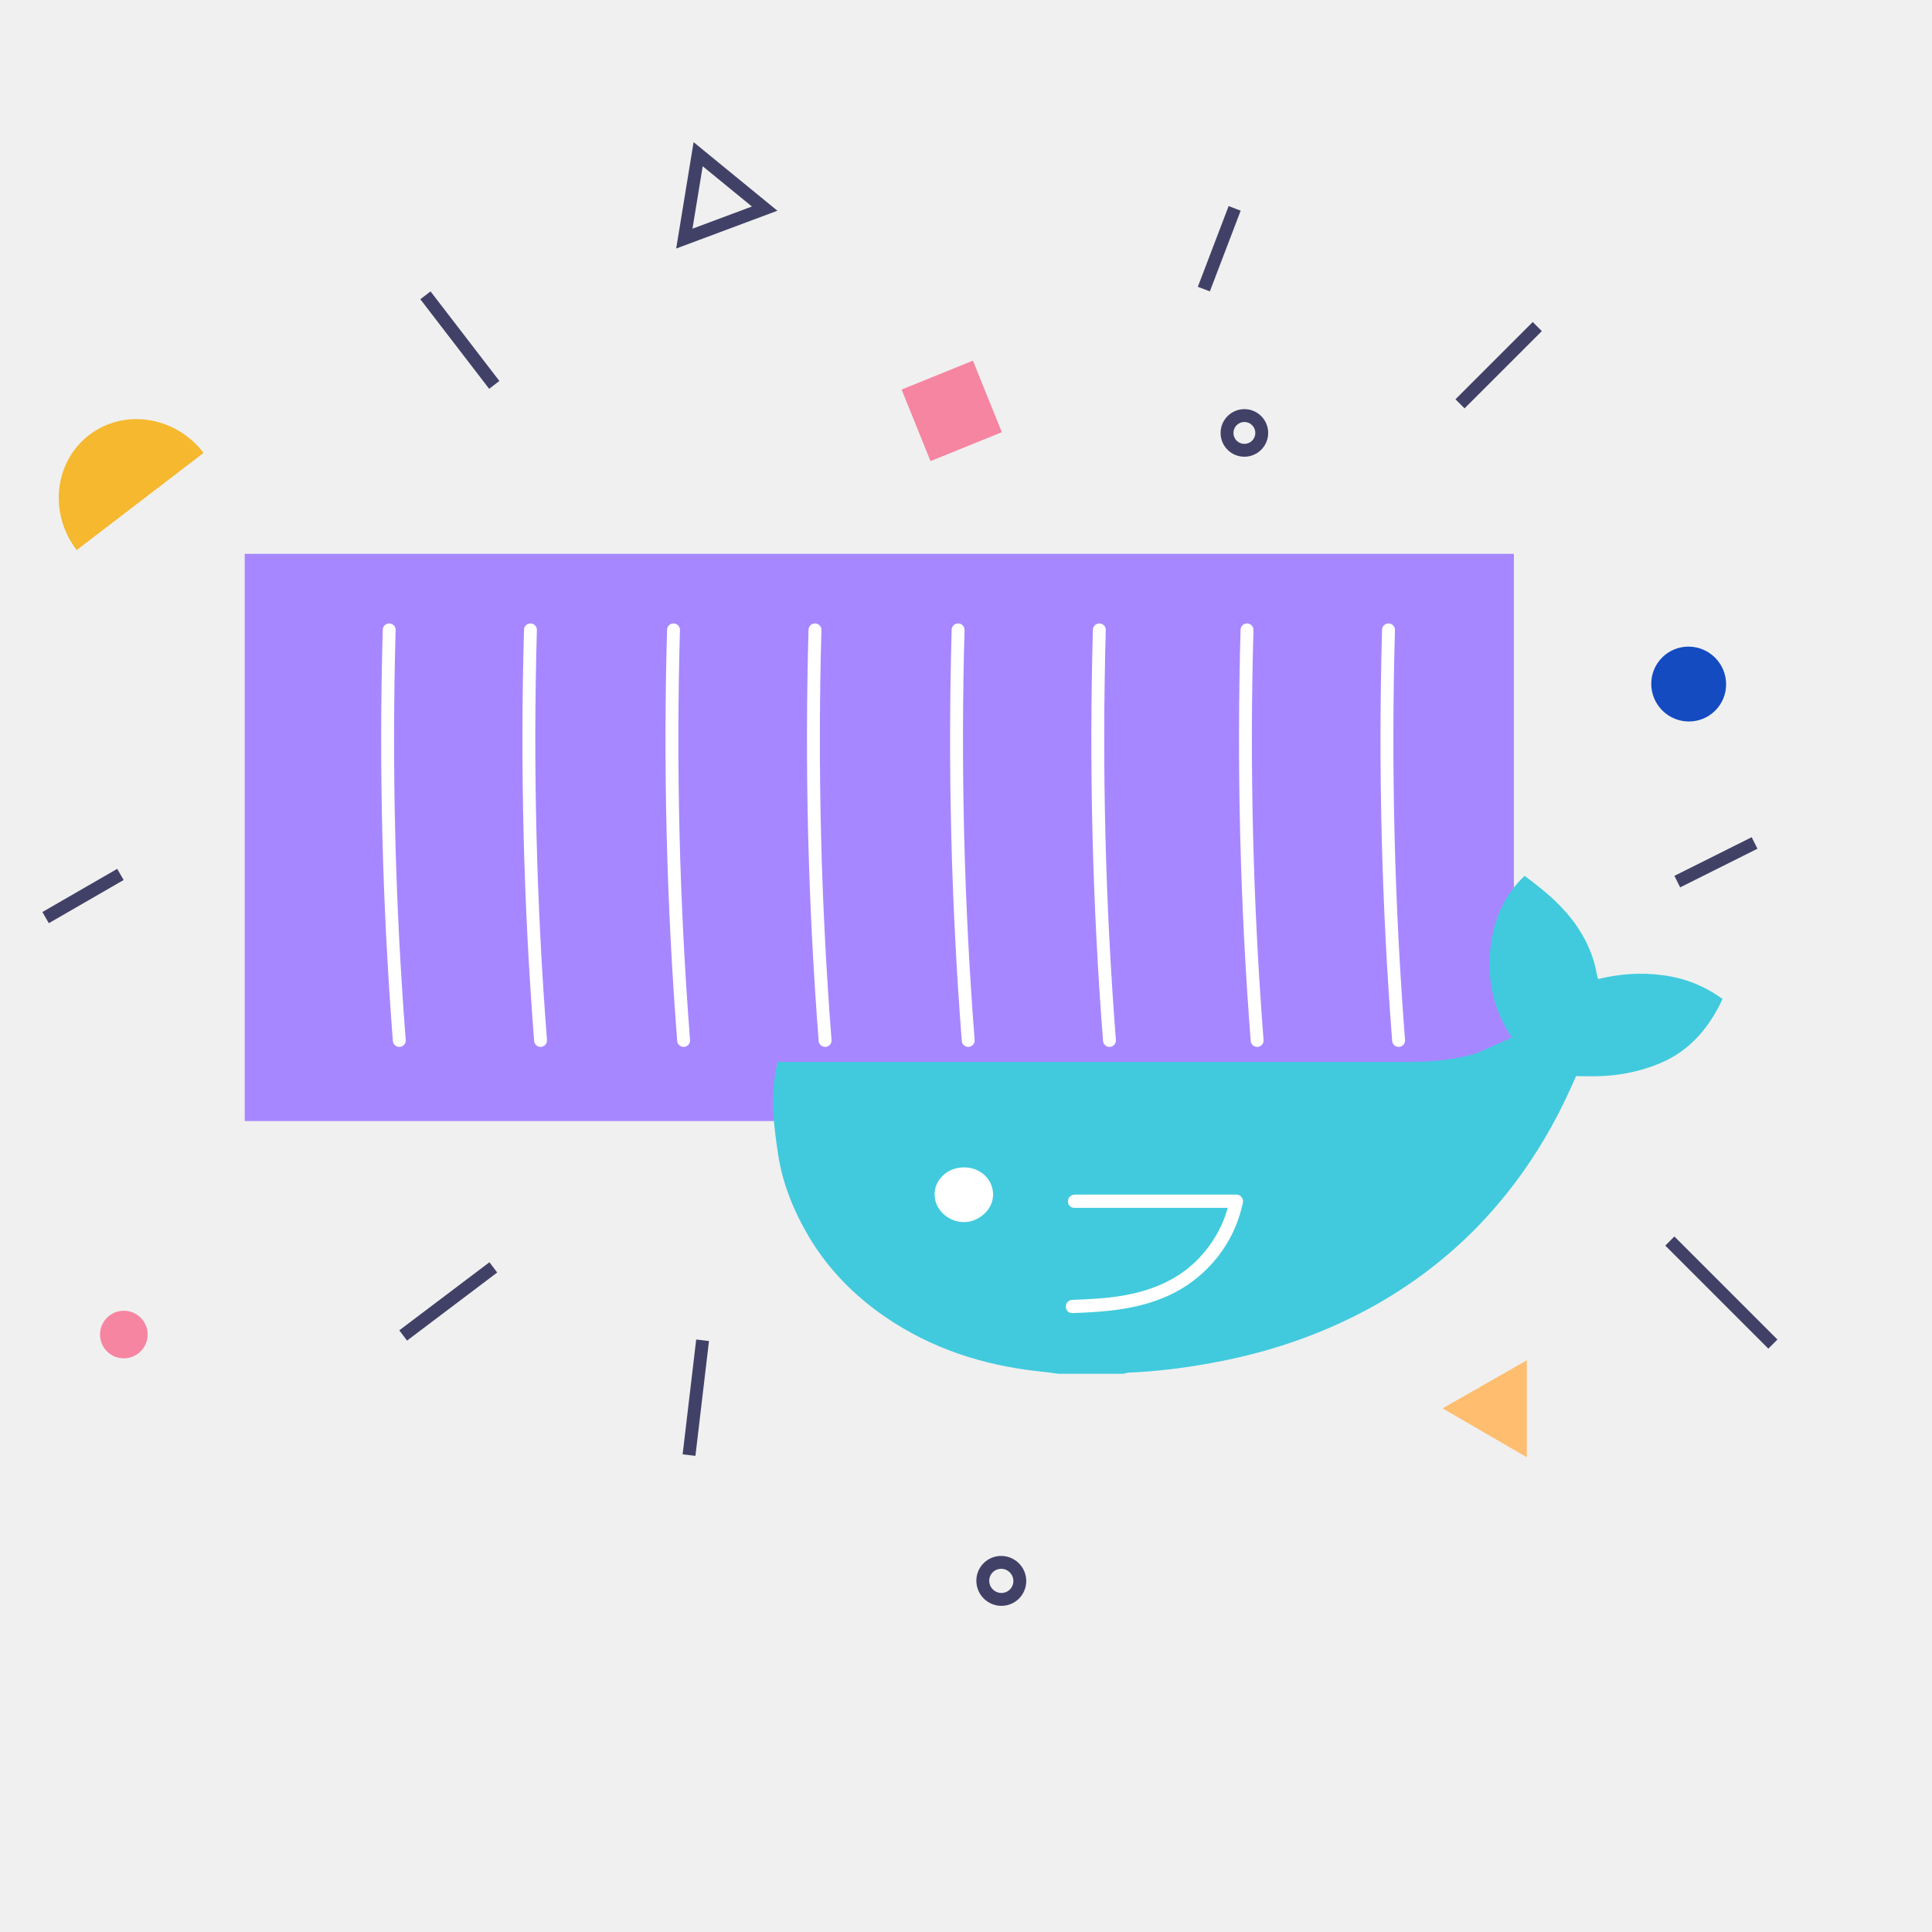
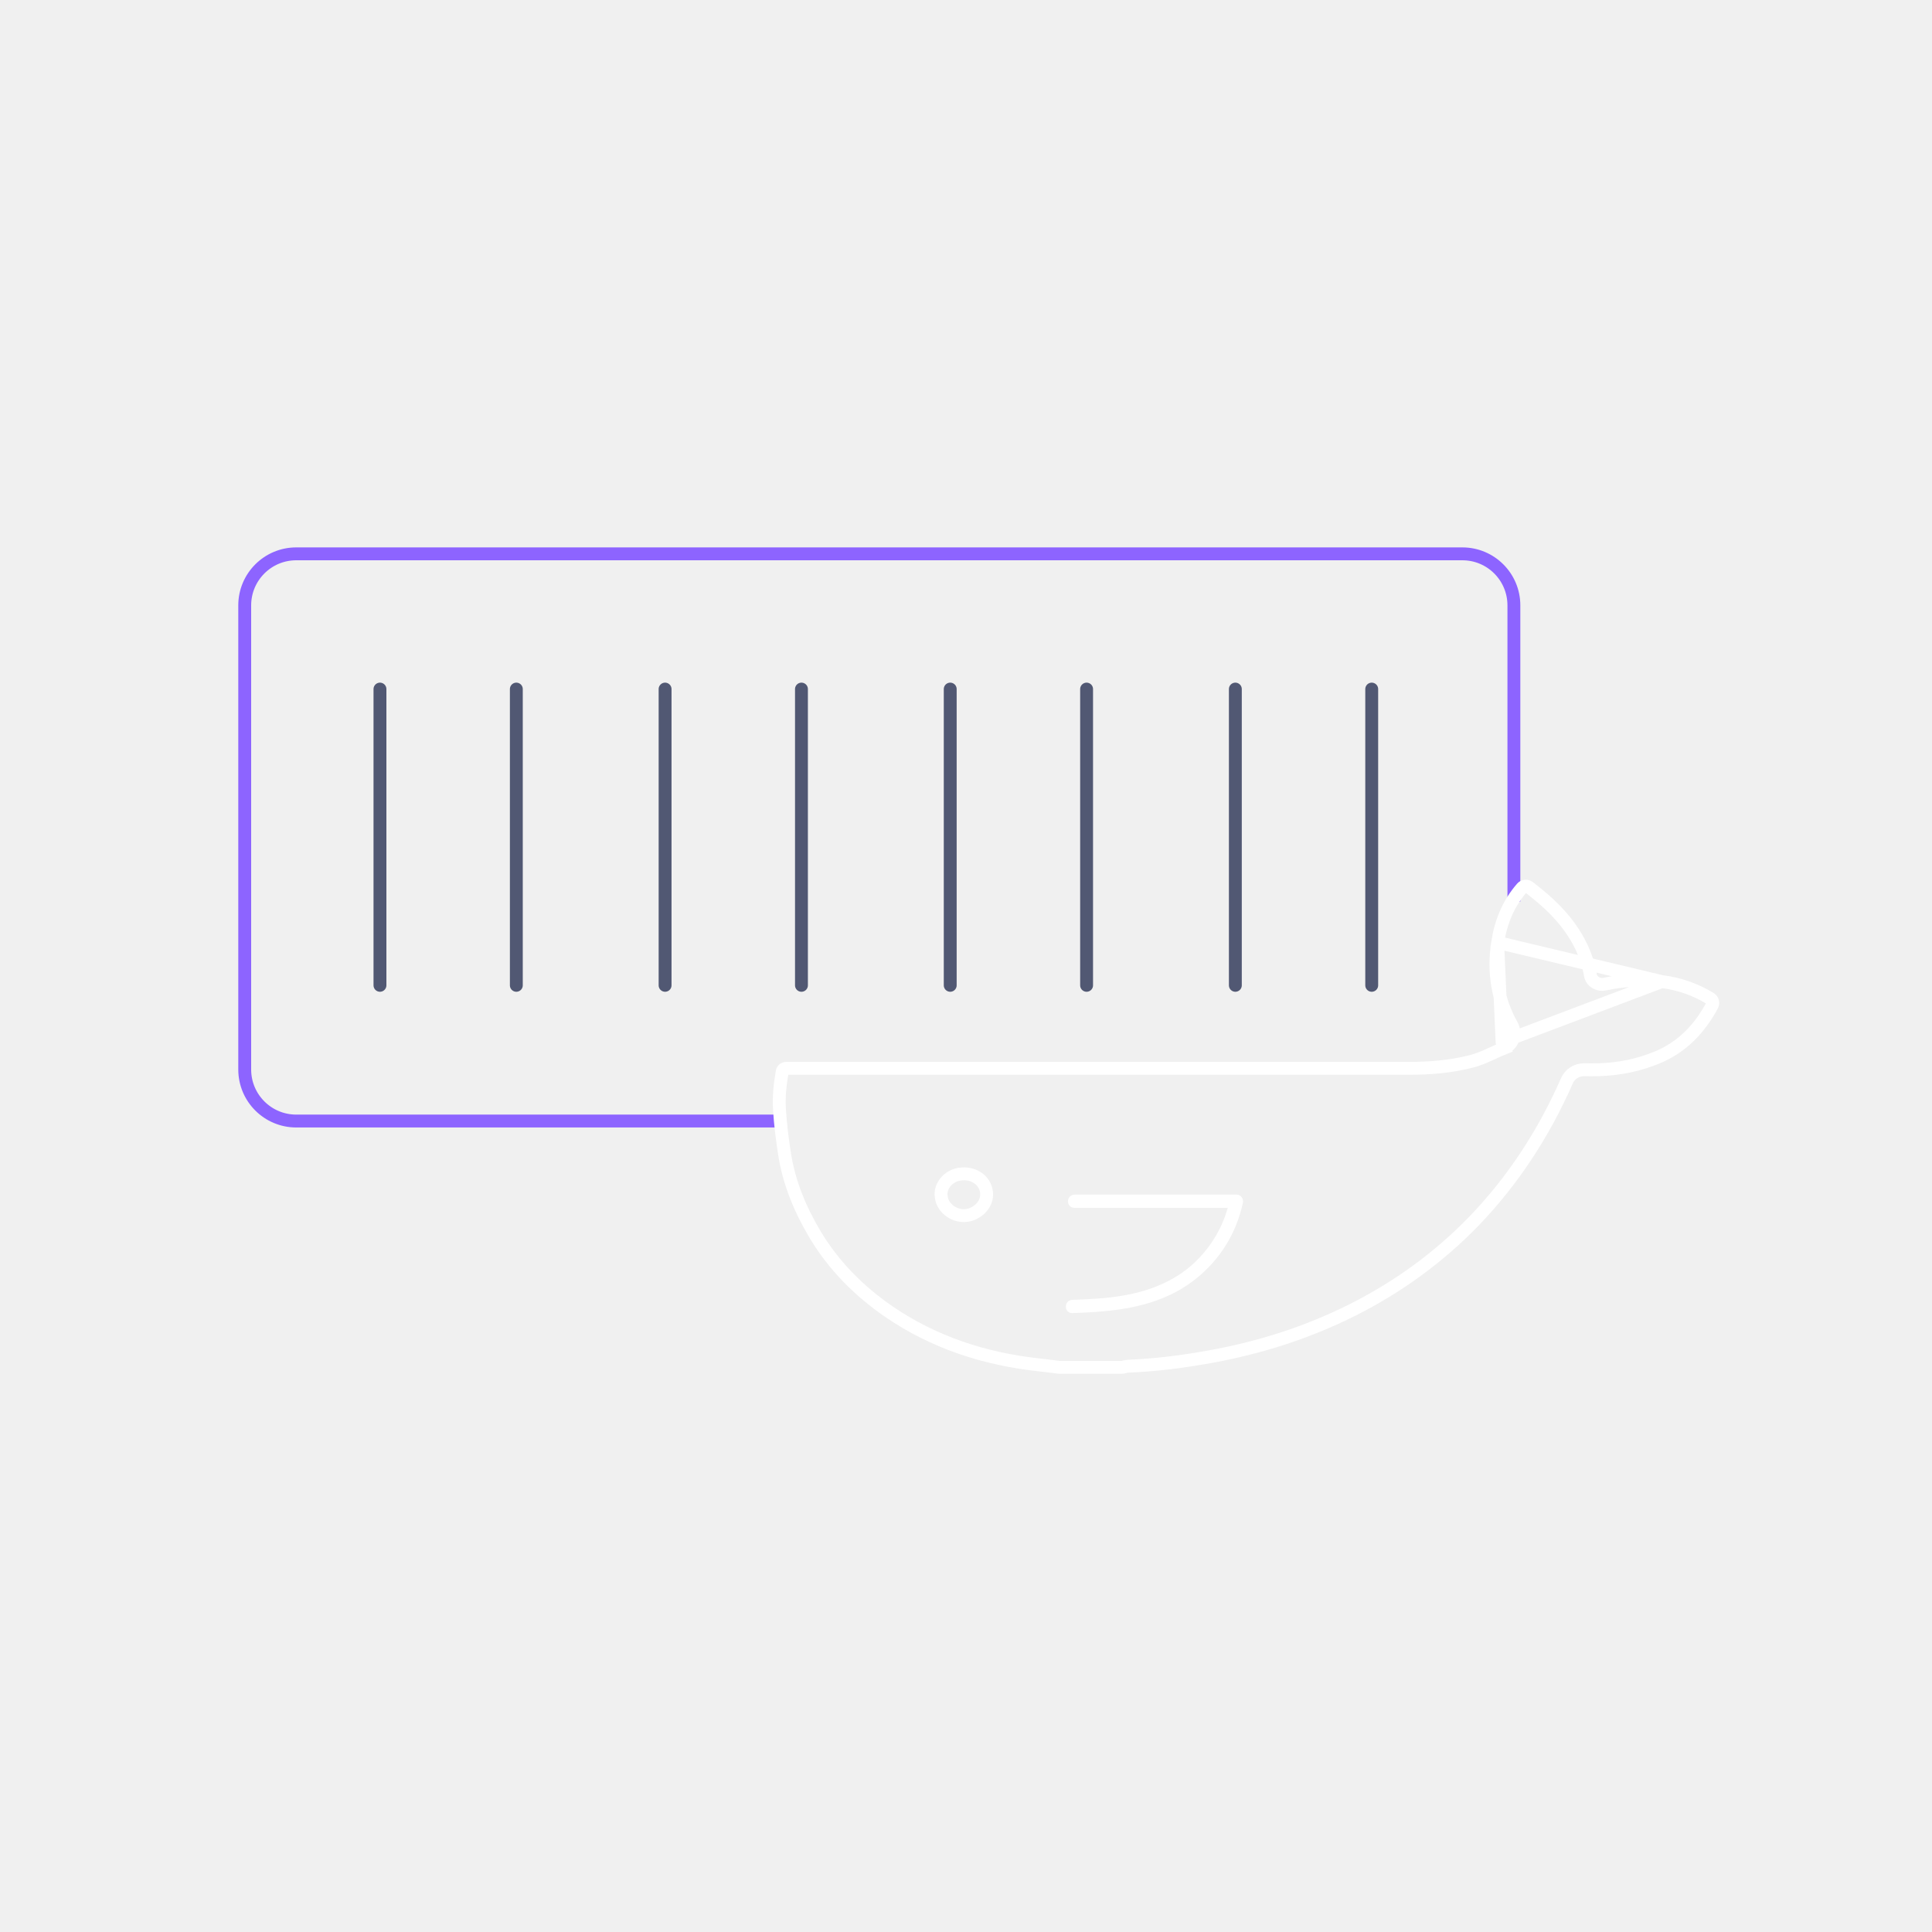
<svg xmlns="http://www.w3.org/2000/svg" width="150" height="150" viewBox="0 0 150 150" fill="none">
-   <path d="M6.926 33.772C9.646 31.689 13.621 32.311 15.805 35.162L5.953 42.706C3.77 39.856 4.205 35.855 6.926 33.772Z" fill="#F5B82E" />
-   <path d="M95.66 34.566C95.135 34.04 95.135 33.187 95.661 32.66C96.188 32.134 97.041 32.134 97.567 32.66C98.093 33.186 98.093 34.039 97.566 34.566C97.04 35.092 96.186 35.092 95.66 34.566Z" stroke="#414168" />
-   <path d="M8.308 102.307C7.586 103.028 7.586 104.198 8.307 104.92C9.028 105.641 10.198 105.641 10.92 104.919C11.642 104.197 11.642 103.028 10.92 102.306C10.199 101.585 9.029 101.585 8.308 102.307Z" fill="#F685A1" />
-   <path d="M129.048 51.049C127.917 52.18 127.922 54.02 129.06 55.159C130.198 56.297 132.038 56.302 133.17 55.171C134.301 54.039 134.296 52.199 133.158 51.061C132.02 49.923 130.18 49.917 129.048 51.049Z" fill="#144BC1" />
-   <path d="M76.728 123.752C76.163 123.187 76.163 122.277 76.72 121.719C77.277 121.162 78.188 121.162 78.753 121.727C79.319 122.293 79.318 123.203 78.761 123.76C78.204 124.317 77.294 124.318 76.728 123.752Z" stroke="#414168" />
-   <path d="M72.244 35.802L77.781 33.556L75.538 28L70.001 30.246L72.244 35.802Z" fill="#F685A1" />
-   <path d="M112 109.346L118.54 105.614L118.54 113.141L112 109.346Z" fill="#FFBD70" />
-   <line x1="38.301" y1="98.399" x2="31.302" y2="103.685" stroke="#414168" />
-   <line x1="38.375" y1="29.883" x2="33.031" y2="22.928" stroke="#414168" />
-   <line x1="119.354" y1="25.354" x2="113.354" y2="31.354" stroke="#414168" />
-   <line x1="137.646" y1="104.354" x2="129.646" y2="96.354" stroke="#414168" />
-   <line x1="25.668" y1="59.785" x2="33.028" y2="68.647" stroke="#414168" />
-   <line x1="54.549" y1="104.059" x2="53.496" y2="112.974" stroke="#414168" />
-   <line x1="136.224" y1="65.447" x2="130.224" y2="68.447" stroke="#414168" />
-   <line x1="95.858" y1="16.178" x2="93.466" y2="22.445" stroke="#414168" />
-   <line x1="9.35" y1="67.89" x2="3.541" y2="71.243" stroke="#414168" />
-   <path d="M54.204 11.972L59.368 16.198L53.131 18.526L54.204 11.972Z" stroke="#414168" />
-   <path d="M117.538 43H19V87.037H117.538V43Z" fill="#A787FF" />
-   <path d="M30.217 48.904C29.914 59.536 30.181 70.185 31.001 80.781" stroke="white" stroke-miterlimit="10" stroke-linecap="round" stroke-linejoin="round" />
-   <path d="M41.184 48.904C40.88 59.536 41.148 70.185 41.968 80.781" stroke="white" stroke-miterlimit="10" stroke-linecap="round" stroke-linejoin="round" />
-   <path d="M52.291 48.904C51.988 59.536 52.255 70.185 53.076 80.781" stroke="white" stroke-miterlimit="10" stroke-linecap="round" stroke-linejoin="round" />
-   <path d="M63.275 48.904C62.972 59.536 63.24 70.185 64.06 80.781" stroke="white" stroke-miterlimit="10" stroke-linecap="round" stroke-linejoin="round" />
-   <path d="M74.387 48.904C74.084 59.536 74.351 70.185 75.171 80.781" stroke="white" stroke-miterlimit="10" stroke-linecap="round" stroke-linejoin="round" />
-   <path d="M85.353 48.904C85.05 59.536 85.318 70.185 86.138 80.781" stroke="white" stroke-miterlimit="10" stroke-linecap="round" stroke-linejoin="round" />
-   <path d="M96.818 48.904C96.515 59.536 96.783 70.185 97.603 80.781" stroke="white" stroke-miterlimit="10" stroke-linecap="round" stroke-linejoin="round" />
-   <path d="M107.803 48.904C107.5 59.536 107.767 70.185 108.587 80.781" stroke="white" stroke-miterlimit="10" stroke-linecap="round" stroke-linejoin="round" />
-   <path d="M129.086 75.714C127.41 75.486 125.733 75.609 124.075 76.013C124.039 75.855 123.986 75.732 123.968 75.609C123.825 74.748 123.54 73.922 123.148 73.131C122.31 71.462 121.061 70.126 119.617 68.966C119.207 68.633 118.779 68.299 118.369 68C116.871 69.423 116.086 71.145 115.783 73.096C115.373 75.767 115.855 78.245 117.37 80.547C117.103 80.67 116.871 80.793 116.621 80.898C115.783 81.232 114.999 81.689 114.125 81.918C112.556 82.322 110.969 82.445 109.364 82.445C93.262 82.445 77.142 82.445 61.04 82.445C60.826 82.445 60.612 82.445 60.362 82.445C60.112 83.728 59.934 84.975 60.023 86.223C60.095 87.365 60.237 88.507 60.416 89.65C60.772 91.969 61.664 94.113 62.858 96.116C64.339 98.577 66.336 100.597 68.707 102.232C72.292 104.692 76.304 105.992 80.619 106.467C81.136 106.519 81.671 106.59 82.188 106.66C83.864 106.66 85.558 106.66 87.235 106.66C87.359 106.625 87.466 106.59 87.591 106.572C89.749 106.484 91.871 106.221 93.993 105.834C97.916 105.131 101.678 103.936 105.245 102.144C108.811 100.351 112.003 98.032 114.767 95.185C117.905 91.934 120.313 88.209 122.114 84.114C122.185 83.939 122.274 83.763 122.363 83.552C122.987 83.552 123.576 83.57 124.164 83.552C125.805 83.499 127.374 83.183 128.89 82.55C131.226 81.566 132.706 79.774 133.74 77.56C132.331 76.54 130.78 75.925 129.086 75.714Z" fill="#41CADD" />
-   <path d="M76.323 94.324C74.861 95.537 72.935 94.605 72.614 93.182C72.578 93.024 72.578 92.865 72.561 92.725C72.561 91.706 73.381 90.827 74.433 90.669C75.039 90.581 75.592 90.669 76.109 90.985C77.215 91.653 77.553 93.305 76.323 94.324Z" fill="white" />
+   <path d="M117.538 70V47C117.538 44.791 115.748 43 113.538 43H23C20.791 43 19 44.791 19 47V83.037C19 85.246 20.791 87.037 23 87.037H60.5" stroke="#8D64FF" />
+   <line x1="29.5" y1="53.5" x2="29.5" y2="76.5" stroke="#515873" stroke-linecap="round" stroke-linejoin="round" />
+   <line x1="40.088" y1="53.5" x2="40.088" y2="76.5" stroke="#515873" stroke-linecap="round" stroke-linejoin="round" />
+   <line x1="51.637" y1="53.5" x2="51.637" y2="76.5" stroke="#515873" stroke-linecap="round" stroke-linejoin="round" />
+   <line x1="62.225" y1="53.5" x2="62.225" y2="76.5" stroke="#515873" stroke-linecap="round" stroke-linejoin="round" />
+   <line x1="73.775" y1="53.5" x2="73.775" y2="76.5" stroke="#515873" stroke-linecap="round" stroke-linejoin="round" />
+   <line x1="84.363" y1="53.5" x2="84.363" y2="76.5" stroke="#515873" stroke-linecap="round" stroke-linejoin="round" />
+   <line x1="95.912" y1="53.5" x2="95.912" y2="76.5" stroke="#515873" stroke-linecap="round" stroke-linejoin="round" />
+   <line x1="106.5" y1="53.5" x2="106.5" y2="76.5" stroke="#515873" stroke-linecap="round" stroke-linejoin="round" />
+   <path d="M129.024 76.211L129.018 76.21C127.543 76.009 126.063 76.091 124.588 76.408C124.351 76.459 124.105 76.416 123.905 76.302C123.703 76.186 123.518 75.978 123.474 75.687C123.341 74.883 123.073 74.106 122.7 73.355C121.905 71.77 120.713 70.487 119.304 69.356L119.301 69.354C119.112 69.2 118.92 69.046 118.727 68.897C118.539 68.75 118.299 68.782 118.17 68.93C117.114 70.145 116.527 71.566 116.277 73.172L129.024 76.211ZM129.024 76.211C130.376 76.379 131.631 76.817 132.791 77.528C132.969 77.636 133.034 77.867 132.929 78.061C131.959 79.858 130.638 81.271 128.696 82.089C127.241 82.696 125.733 83.001 124.148 83.052C123.769 83.063 123.388 83.06 122.984 83.056L122.983 83.056C122.425 83.05 121.879 83.372 121.653 83.919C119.874 87.962 117.499 91.635 114.407 94.838C111.684 97.643 108.538 99.929 105.02 101.697C101.501 103.466 97.785 104.647 93.905 105.342L93.903 105.342C91.8 105.725 89.701 105.986 87.571 106.073L87.546 106.074L87.522 106.077C87.41 106.093 87.313 106.118 87.232 106.141C87.185 106.154 87.14 106.16 87.097 106.16H87.087H87.077H87.068H87.058H87.049H87.039H87.03H87.02H87.01H87.001H86.991H86.982H86.972H86.963H86.953H86.944H86.934H86.924H86.915H86.905H86.896H86.886H86.877H86.867H86.858H86.848H86.838H86.829H86.819H86.81H86.8H86.79H86.781H86.771H86.762H86.752H86.743H86.733H86.724H86.714H86.704H86.695H86.685H86.676H86.666H86.656H86.647H86.637H86.628H86.618H86.609H86.599H86.59H86.58H86.57H86.561H86.551H86.542H86.532H86.522H86.513H86.503H86.494H86.484H86.475H86.465H86.455H86.446H86.436H86.427H86.417H86.407H86.398H86.388H86.379H86.369H86.36H86.35H86.341H86.331H86.321H86.312H86.302H86.293H86.283H86.273H86.264H86.254H86.245H86.235H86.225H86.216H86.206H86.197H86.187H86.178H86.168H86.158H86.149H86.139H86.13H86.12H86.11H86.101H86.091H86.082H86.072H86.062H86.053H86.043H86.034H86.024H86.015H86.005H85.995H85.986H85.976H85.967H85.957H85.947H85.938H85.928H85.919H85.909H85.9H85.89H85.88H85.871H85.861H85.852H85.842H85.832H85.823H85.813H85.804H85.794H85.784H85.775H85.765H85.756H85.746H85.736H85.727H85.717H85.708H85.698H85.688H85.679H85.669H85.66H85.65H85.641H85.631H85.621H85.612H85.602H85.593H85.583H85.573H85.564H85.554H85.544H85.535H85.525H85.516H85.506H85.496H85.487H85.477H85.468H85.458H85.448H85.439H85.429H85.42H85.41H85.4H85.391H85.381H85.372H85.362H85.353H85.343H85.333H85.324H85.314H85.305H85.295H85.285H85.276H85.266H85.257H85.247H85.237H85.228H85.218H85.209H85.199H85.189H85.18H85.17H85.16H85.151H85.141H85.132H85.122H85.112H85.103H85.093H85.084H85.074H85.064H85.055H85.045H85.036H85.026H85.016H85.007H84.997H84.988H84.978H84.969H84.959H84.949H84.94H84.93H84.921H84.911H84.901H84.892H84.882H84.873H84.863H84.853H84.844H84.834H84.825H84.815H84.805H84.796H84.786H84.776H84.767H84.757H84.748H84.738H84.728H84.719H84.709H84.7H84.69H84.68H84.671H84.661H84.652H84.642H84.632H84.623H84.613H84.604H84.594H84.584H84.575H84.565H84.556H84.546H84.536H84.527H84.517H84.508H84.498H84.488H84.479H84.469H84.46H84.45H84.44H84.431H84.421H84.412H84.402H84.392H84.383H84.373H84.364H84.354H84.344H84.335H84.325H84.316H84.306H84.296H84.287H84.277H84.267H84.258H84.248H84.239H84.229H84.219H84.21H84.2H84.191H84.181H84.171H84.162H84.152H84.143H84.133H84.124H84.114H84.104H84.095H84.085H84.076H84.066H84.056H84.047H84.037H84.028H84.018H84.008H83.999H83.989H83.98H83.97H83.96H83.951H83.941H83.932H83.922H83.912H83.903H83.893H83.884H83.874H83.864H83.855H83.845H83.836H83.826H83.816H83.807H83.797H83.788H83.778H83.768H83.759H83.749H83.74H83.73H83.72H83.711H83.701H83.692H83.682H83.672H83.663H83.653H83.644H83.634H83.624H83.615H83.605H83.596H83.586H83.576H83.567H83.557H83.548H83.538H83.529H83.519H83.509H83.5H83.49H83.481H83.471H83.461H83.452H83.442H83.433H83.423H83.413H83.404H83.394H83.385H83.375H83.365H83.356H83.346H83.337H83.327H83.318H83.308H83.298H83.289H83.279H83.27H83.26H83.251H83.241H83.231H83.222H83.212H83.203H83.193H83.183H83.174H83.164H83.155H83.145H83.135H83.126H83.116H83.107H83.097H83.088H83.078H83.068H83.059H83.049H83.04H83.03H83.02H83.011H83.001H82.992H82.982H82.973H82.963H82.954H82.944H82.934H82.925H82.915H82.906H82.896H82.886H82.877H82.867H82.858H82.848H82.838H82.829H82.819H82.81H82.8H82.791H82.781H82.772H82.762H82.752H82.743H82.733H82.724H82.714H82.704H82.695H82.685H82.676H82.666H82.657H82.647H82.638H82.628H82.618H82.609H82.599H82.59H82.58H82.571H82.561H82.551H82.542H82.532H82.523H82.513H82.504H82.494H82.484H82.475H82.465H82.456H82.446H82.437H82.427H82.418H82.408H82.398H82.389H82.379H82.37H82.36H82.351H82.341H82.332H82.322H82.312H82.303H82.293H82.284H82.274H82.265H82.255H82.246H82.236H82.226H82.222C81.715 106.091 81.186 106.022 80.672 105.97C76.424 105.502 72.495 104.225 68.991 101.82C66.671 100.221 64.726 98.251 63.288 95.859C62.117 93.897 61.254 91.814 60.91 89.574L60.91 89.573C60.733 88.44 60.592 87.314 60.522 86.192L60.522 86.192L60.522 86.187C60.453 85.214 60.554 84.228 60.732 83.196C60.756 83.055 60.882 82.945 61.04 82.945H61.134H61.228H61.323H61.417H61.511H61.606H61.7H61.794H61.889H61.983H62.078H62.172H62.266H62.361H62.455H62.549H62.644H62.738H62.832H62.927H63.021H63.115H63.21H63.304H63.398H63.493H63.587H63.682H63.776H63.87H63.965H64.059H64.153H64.248H64.342H64.436H64.531H64.625H64.72H64.814H64.908H65.003H65.097H65.191H65.286H65.38H65.475H65.569H65.663H65.758H65.852H65.946H66.041H66.135H66.229H66.324H66.418H66.513H66.607H66.701H66.796H66.89H66.984H67.079H67.173H67.267H67.362H67.456H67.551H67.645H67.739H67.834H67.928H68.022H68.117H68.211H68.306H68.4H68.494H68.589H68.683H68.778H68.872H68.966H69.061H69.155H69.249H69.344H69.438H69.532H69.627H69.721H69.816H69.91H70.004H70.099H70.193H70.287H70.382H70.476H70.571H70.665H70.76H70.854H70.948H71.043H71.137H71.231H71.326H71.42H71.514H71.609H71.703H71.798H71.892H71.986H72.081H72.175H72.27H72.364H72.458H72.553H72.647H72.742H72.836H72.93H73.025H73.119H73.213H73.308H73.402H73.497H73.591H73.685H73.78H73.874H73.969H74.063H74.157H74.252H74.346H74.441H74.535H74.629H74.724H74.818H74.912H75.007H75.101H75.196H75.29H75.384H75.479H75.573H75.668H75.762H75.856H75.951H76.045H76.14H76.234H76.328H76.423H76.517H76.612H76.706H76.8H76.895H76.989H77.084H77.178H77.272H77.367H77.461H77.555H77.65H77.744H77.839H77.933H78.028H78.122H78.216H78.311H78.405H78.499H78.594H78.688H78.783H78.877H78.971H79.066H79.16H79.255H79.349H79.443H79.538H79.632H79.727H79.821H79.915H80.01H80.104H80.199H80.293H80.387H80.482H80.576H80.671H80.765H80.859H80.954H81.048H81.143H81.237H81.331H81.426H81.52H81.615H81.709H81.803H81.898H81.992H82.087H82.181H82.275H82.37H82.464H82.559H82.653H82.747H82.842H82.936H83.031H83.125H83.219H83.314H83.408H83.503H83.597H83.691H83.786H83.88H83.975H84.069H84.163H84.258H84.352H84.447H84.541H84.635H84.73H84.824H84.919H85.013H85.107H85.202H85.296H85.391H85.485H85.579H85.674H85.768H85.863H85.957H86.051H86.146H86.24H86.335H86.429H86.523H86.618H86.712H86.807H86.901H86.995H87.09H87.184H87.279H87.373H87.467H87.562H87.656H87.751H87.845H87.939H88.034H88.128H88.223H88.317H88.411H88.506H88.6H88.695H88.789H88.883H88.978H89.072H89.167H89.261H89.355H89.45H89.544H89.639H89.733H89.827H89.922H90.016H90.111H90.205H90.299H90.394H90.488H90.583H90.677H90.771H90.866H90.96H91.055H91.149H91.243H91.338H91.432H91.526H91.621H91.715H91.81H91.904H91.999H92.093H92.187H92.282H92.376H92.471H92.565H92.659H92.754H92.848H92.942H93.037H93.131H93.226H93.32H93.414H93.509H93.603H93.698H93.792H93.886H93.981H94.075H94.17H94.264H94.358H94.453H94.547H94.642H94.736H94.83H94.925H95.019H95.114H95.208H95.302H95.397H95.491H95.585H95.68H95.774H95.869H95.963H96.057H96.152H96.246H96.341H96.435H96.529H96.624H96.718H96.812H96.907H97.001H97.096H97.19H97.284H97.379H97.473H97.568H97.662H97.756H97.851H97.945H98.04H98.134H98.228H98.323H98.417H98.511H98.606H98.7H98.795H98.889H98.983H99.078H99.172H99.267H99.361H99.455H99.55H99.644H99.739H99.833H99.927H100.022H100.116H100.21H100.305H100.399H100.494H100.588H100.682H100.777H100.871H100.965H101.06H101.154H101.249H101.343H101.437H101.532H101.626H101.72H101.815H101.909H102.004H102.098H102.192H102.287H102.381H102.475H102.57H102.664H102.759H102.853H102.947H103.042H103.136H103.23H103.325H103.419H103.514H103.608H103.702H103.797H103.891H103.985H104.08H104.174H104.268H104.363H104.457H104.552H104.646H104.74H104.835H104.929H105.023H105.118H105.212H105.307H105.401H105.495H105.59H105.684H105.778H105.873H105.967H106.061H106.156H106.25H106.345H106.439H106.533H106.628H106.722H106.816H106.911H107.005H107.099H107.194H107.288H107.382H107.477H107.571H107.666H107.76H107.854H107.949H108.043H108.137H108.232H108.326H108.42H108.515H108.609H108.703H108.798H108.892H108.986H109.081H109.175H109.27H109.364C110.993 82.945 112.626 82.82 114.25 82.402L114.251 82.401C114.73 82.276 115.175 82.091 115.592 81.903C115.721 81.846 115.845 81.788 115.967 81.732C116.251 81.601 116.523 81.476 116.806 81.363L116.621 80.898M129.024 76.211L116.621 80.898M116.621 80.898L116.816 81.359C117.538 81.054 117.709 80.19 117.377 79.596C116.261 77.601 115.925 75.471 116.277 73.173L116.621 80.898Z" stroke="white" />
+   <path d="M76.004 93.939L76.004 93.939C74.853 94.894 73.347 94.162 73.102 93.072C73.091 93.026 73.085 92.973 73.079 92.903C73.077 92.889 73.076 92.871 73.075 92.852C73.071 92.806 73.067 92.751 73.061 92.698C73.075 91.964 73.681 91.288 74.506 91.163C75.013 91.09 75.445 91.165 75.848 91.412L75.848 91.412L75.851 91.413C76.698 91.925 76.938 93.165 76.004 93.939Z" stroke="white" />
  <path d="M83.415 93.527C86.678 93.527 89.941 93.527 93.204 93.527C94.132 93.527 95.041 93.527 95.968 93.527C95.879 93.422 95.79 93.299 95.719 93.193C95.326 95.144 94.31 96.919 92.83 98.289C91.278 99.713 89.299 100.486 87.213 100.837C85.911 101.066 84.574 101.119 83.254 101.171C82.915 101.189 82.915 101.716 83.254 101.699C85.715 101.611 88.211 101.435 90.494 100.416C92.313 99.625 93.864 98.272 94.916 96.62C95.558 95.618 96.004 94.494 96.253 93.334C96.289 93.176 96.182 93 96.004 93C92.741 93 89.477 93 86.214 93C85.287 93 84.377 93 83.45 93C83.076 93 83.076 93.527 83.415 93.527Z" fill="white" stroke="white" stroke-width="0.5" stroke-linecap="round" stroke-linejoin="round" />
</svg>
